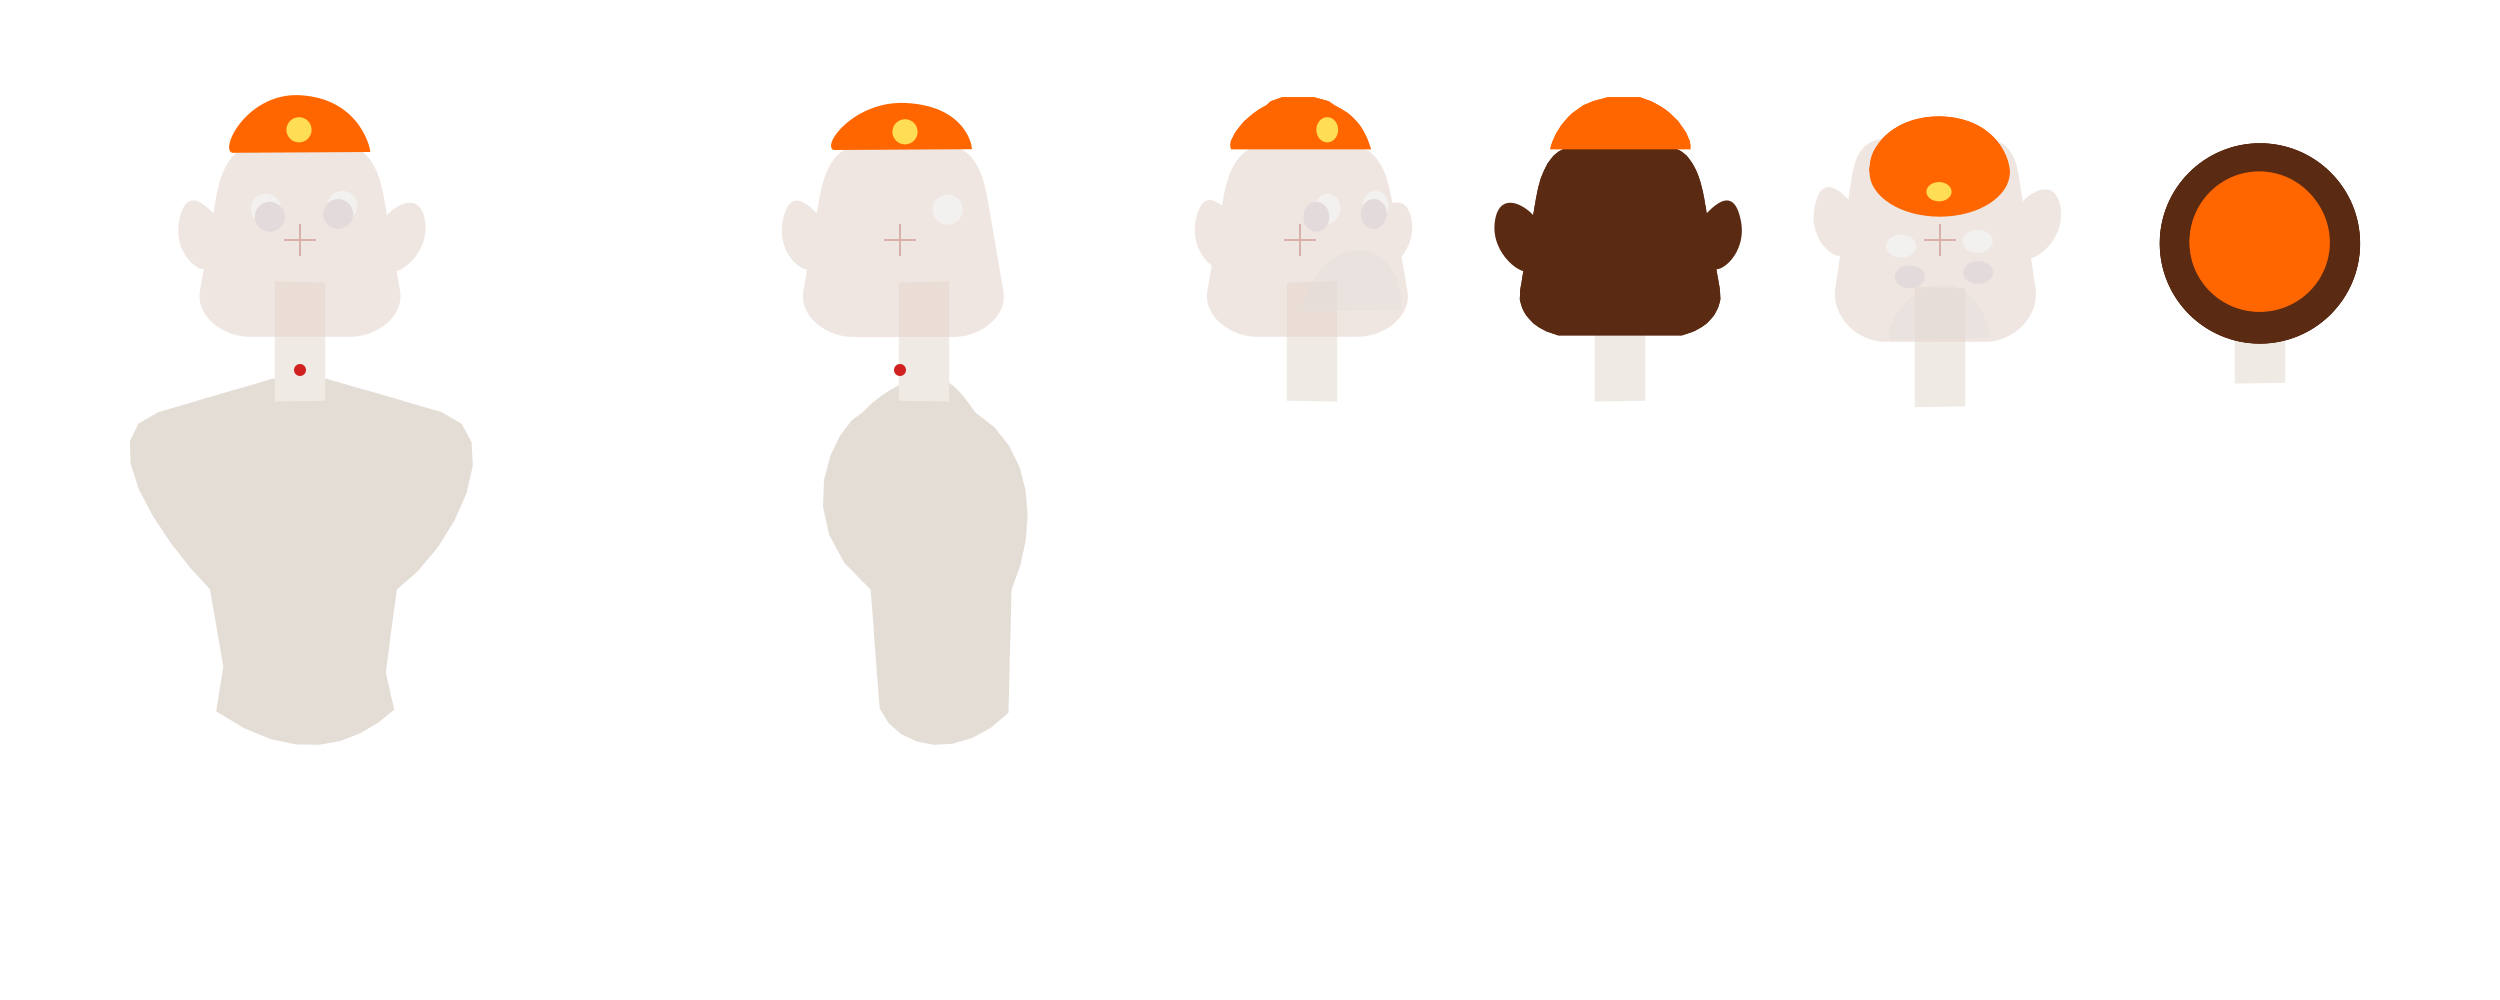
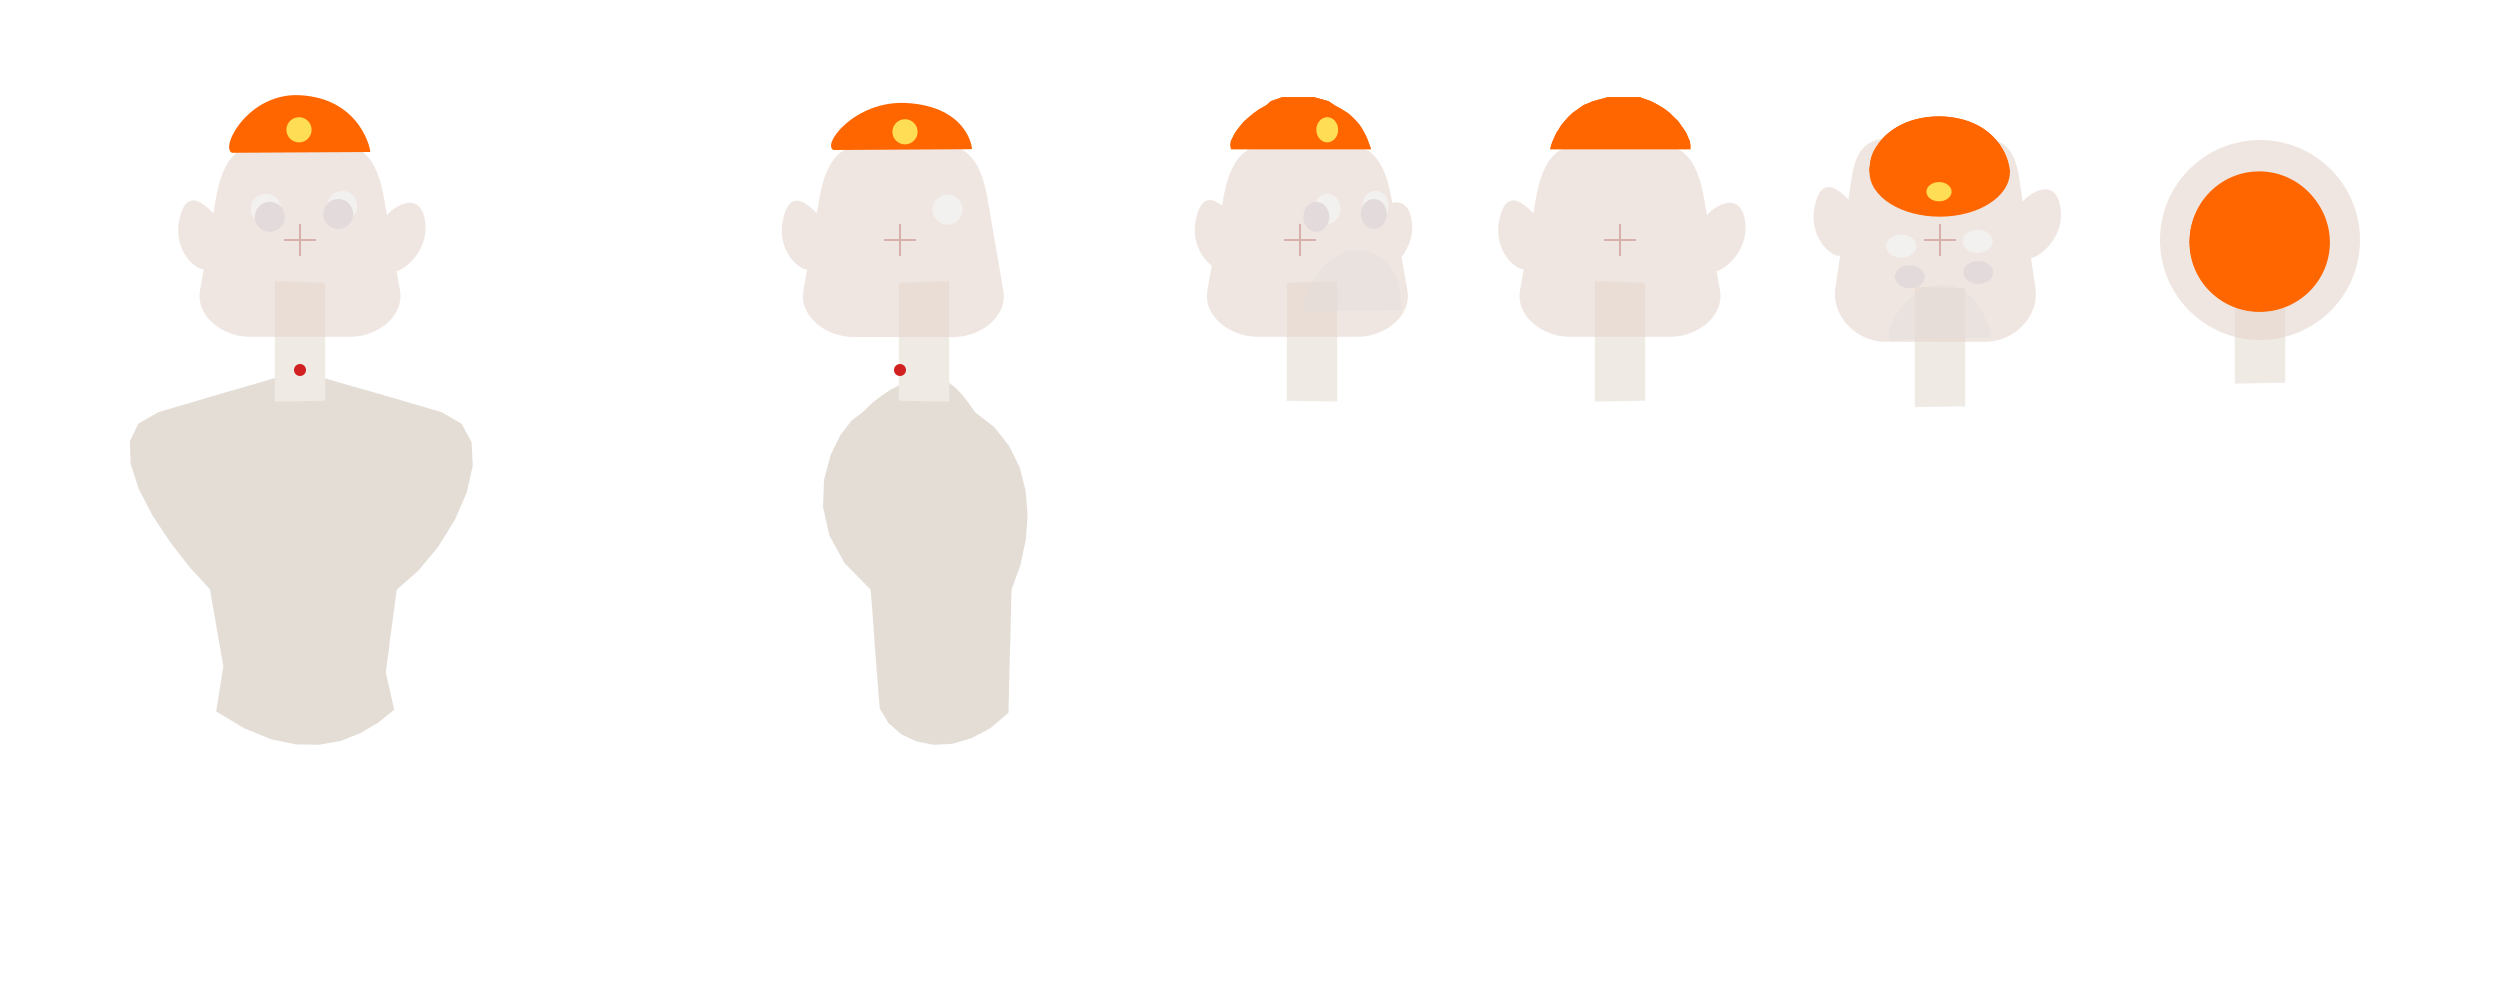
<svg xmlns="http://www.w3.org/2000/svg" width="2500" height="1000" viewBox="-1.5 -1.2 12.5 5">
  <g>
    <g opacity="0.7">
      <path d="M-0.709 0.861L-0.621 0.835L-0.532 0.809L-0.444 0.783L-0.356 0.757L-0.268 0.732L-0.18 0.706L-0.092 0.68L-0.004 0.654L0.085 0.68L0.174 0.706L0.263 0.732L0.353 0.757L0.442 0.783L0.531 0.809L0.62 0.835L0.709 0.861L0.808 0.919L0.858 1.011L0.864 1.129L0.834 1.262L0.774 1.4L0.691 1.534L0.592 1.653L0.484 1.748L0.477 1.8L0.47 1.851L0.463 1.903L0.456 1.955L0.449 2.006L0.443 2.058L0.436 2.109L0.429 2.161L0.434 2.184L0.439 2.208L0.445 2.232L0.45 2.255L0.455 2.279L0.461 2.302L0.466 2.326L0.471 2.349L0.39 2.414L0.3 2.467L0.202 2.505L0.094 2.524L-0.021 2.522L-0.145 2.496L-0.278 2.442L-0.419 2.357L-0.415 2.329L-0.41 2.301L-0.406 2.272L-0.401 2.244L-0.397 2.216L-0.392 2.188L-0.388 2.16L-0.383 2.132L-0.392 2.084L-0.4 2.036L-0.409 1.987L-0.417 1.939L-0.425 1.891L-0.434 1.843L-0.442 1.795L-0.45 1.747L-0.549 1.639L-0.647 1.514L-0.736 1.38L-0.806 1.246L-0.847 1.119L-0.851 1.007L-0.808 0.918Z" fill="#d9cfc4" />
      <path d="M-0.126 0.808L-0.126 0.733L-0.126 0.657L-0.126 0.582L-0.126 0.507L-0.126 0.432L-0.126 0.357L-0.126 0.282L-0.126 0.207L-0.095 0.207L-0.063 0.208L-0.032 0.209L0 0.21L0.032 0.211L0.063 0.212L0.095 0.213L0.126 0.214L0.126 0.287L0.126 0.361L0.126 0.435L0.126 0.509L0.126 0.582L0.126 0.656L0.126 0.73L0.126 0.804L0.095 0.804L0.063 0.805L0.032 0.805L0 0.806L-0.032 0.806L-0.063 0.807L-0.095 0.807Z" fill="#e8e1d9" />
      <path d="M-0.08 0H0.08M0 -0.08V0.08" stroke="#b04040" stroke-width="0.01" fill="none" />
      <g opacity="0.6">
        <g>
          <path style="fill:#d9c3b6;stroke-width:0.015;fill-opacity:1" d="m -0.21,-0.473 h 0.42 c 0.139,0 0.188,0.136 0.21,0.263 l 0.08,0.463 c 0.022,0.126 -0.111,0.231 -0.25,0.231 h -0.5 c -0.139,0 -0.272,-0.105 -0.25,-0.231 l 0.08,-0.463 c 0.022,-0.126 0.071,-0.263 0.21,-0.263 z" />
          <path style="fill:#d9c3b6;fill-opacity:1;stroke-width:0.015" d="m -0.466,0.14 0.056,-0.253 c 4.656e-4,0.02 -0.152,-0.214 -0.195,0.02 -0.03,0.164 0.11,0.267 0.139,0.233 z" />
          <path style="fill:#d9c3b6;fill-opacity:1;stroke-width:0.015" d="M 0.453,0.151 0.425,-0.09 C 0.385,-0.105 0.598,-0.298 0.626,-0.091 0.648,0.074 0.48,0.188 0.453,0.151 Z" />
        </g>
        <g>
          <circle style="fill:#e3dedb;fill-opacity:1;stroke-width:0.015" cx="-0.171" cy="-0.156" r="0.075" />
          <circle style="fill:#e3dedb;fill-opacity:1;stroke-width:0.015" cx="0.211" cy="-0.17" r="0.075" />
        </g>
      </g>
    </g>
    <g />
    <g />
    <g />
    <g>
      <circle style="fill:#e3dbdb;stroke-width:0.015" cx="-0.151" cy="-0.116" r="0.075" />
      <circle style="fill:#e3dbdb;stroke-width:0.015" cx="0.191" cy="-0.13" r="0.075" />
    </g>
    <g>
      <path style="fill:#ff6600;stroke-width:0.015" d="m -0.34,-0.436 0.691,-0.004 c 0.005,0 -0.042,-0.267 -0.351,-0.284 C -0.258,-0.738 -0.402,-0.462 -0.34,-0.436 Z" />
      <circle style="fill:#ffdd55;stroke-width:0.015" cx="-0.005" cy="-0.551" r="0.063" />
    </g>
    <g>
      <circle cx="0" cy="0.65" r="0.03" fill="#d02020" />
    </g>
  </g>
  <g transform="translate(3 0)">
    <g opacity="0.7">
      <path d="M0.375 0.861L0.364 0.845L0.348 0.822L0.328 0.795L0.303 0.765L0.273 0.735L0.236 0.707L0.193 0.681L0.142 0.66L0.115 0.674L0.082 0.687L0.044 0.703L0.002 0.723L-0.044 0.747L-0.091 0.777L-0.139 0.815L-0.187 0.861L-0.242 0.902L-0.299 0.977L-0.348 1.078L-0.38 1.2L-0.385 1.334L-0.354 1.475L-0.278 1.615L-0.147 1.748L-0.143 1.797L-0.139 1.847L-0.135 1.898L-0.131 1.95L-0.128 2.003L-0.124 2.056L-0.12 2.108L-0.116 2.161L-0.114 2.184L-0.112 2.208L-0.11 2.231L-0.109 2.254L-0.107 2.277L-0.105 2.299L-0.103 2.321L-0.101 2.343L-0.057 2.416L0.006 2.471L0.082 2.507L0.169 2.524L0.262 2.519L0.358 2.491L0.453 2.44L0.543 2.363L0.543 2.331L0.544 2.299L0.545 2.269L0.545 2.24L0.546 2.212L0.547 2.185L0.547 2.158L0.548 2.132L0.549 2.087L0.55 2.042L0.552 1.997L0.553 1.952L0.554 1.904L0.555 1.855L0.556 1.803L0.558 1.747L0.602 1.626L0.629 1.5L0.638 1.375L0.628 1.252L0.598 1.136L0.546 1.03L0.473 0.937Z" fill="#d9cfc4" />
      <path d="M0.246 0.808L0.246 0.733L0.246 0.657L0.246 0.582L0.246 0.507L0.246 0.432L0.246 0.357L0.246 0.282L0.246 0.207L0.215 0.207L0.183 0.208L0.152 0.209L0.12 0.21L0.088 0.211L0.057 0.212L0.025 0.213L-0.006 0.214L-0.006 0.287L-0.006 0.361L-0.006 0.435L-0.006 0.509L-0.006 0.582L-0.006 0.656L-0.006 0.73L-0.006 0.804L0.025 0.804L0.057 0.805L0.088 0.805L0.12 0.806L0.152 0.806L0.183 0.807L0.215 0.807Z" fill="#e8e1d9" />
      <path d="M-0.08 0H0.08M0 -0.08V0.08" stroke="#b04040" stroke-width="0.01" fill="none" />
      <g opacity="0.6">
        <g>
          <path style="fill:#d9c3b6;fill-opacity:1;stroke-width:0.015" d="m -0.193,-0.472 h 0.42 c 0.139,0 0.188,0.136 0.21,0.263 l 0.08,0.463 c 0.022,0.126 -0.111,0.231 -0.25,0.231 h -0.5 c -0.139,0 -0.272,-0.105 -0.25,-0.231 l 0.08,-0.463 c 0.022,-0.126 0.071,-0.263 0.21,-0.263 z" />
          <path style="fill:#d9c3b6;fill-opacity:1;stroke-width:0.015" d="m -0.448,0.141 0.056,-0.253 c 4.656e-4,0.02 -0.152,-0.214 -0.195,0.02 -0.03,0.164 0.11,0.267 0.139,0.233 z" />
        </g>
        <g>
          <circle style="fill:#e3dedb;fill-opacity:1;stroke-width:0.015" cx="0.238" cy="-0.152" r="0.075" />
        </g>
      </g>
    </g>
    <g />
    <g />
    <g />
    <g>
      <path style="display:inline;fill:#ff6600;stroke-width:0.015" d="m -0.332,-0.45 0.691,-0.004 c 0.005,0 -0.018,-0.214 -0.327,-0.231 -0.258,-0.014 -0.426,0.21 -0.364,0.235 z" />
      <circle style="display:inline;fill:#ffdd55;stroke-width:0.015" cx="0.025" cy="-0.541" r="0.063" />
    </g>
    <g>
      <circle cx="0" cy="0.65" r="0.03" fill="#d02020" />
    </g>
  </g>
  <g id="quarter" transform="translate(5 0)" style="color:#5a2a12">
    <g opacity="0.7">
      <path d="M0.186 0.808L0.186 0.733L0.186 0.657L0.186 0.582L0.186 0.507L0.186 0.432L0.186 0.357L0.186 0.282L0.186 0.207L0.155 0.207L0.123 0.208L0.092 0.209L0.06 0.21L0.028 0.211L-0.003 0.212L-0.035 0.213L-0.066 0.214L-0.066 0.287L-0.066 0.361L-0.066 0.435L-0.066 0.509L-0.066 0.582L-0.066 0.656L-0.066 0.73L-0.066 0.804L-0.035 0.804L-0.003 0.805L0.028 0.805L0.06 0.806L0.092 0.806L0.123 0.807L0.155 0.807Z" fill="#e8e1d9" />
      <path d="M-0.08 0H0.08M0 -0.08V0.08" stroke="#b04040" stroke-width="0.01" fill="none" />
      <g opacity="0.6">
        <g>
          <path style="fill:#d9c3b6;fill-opacity:1;stroke-width:0.015" d="m 0.387,0.149 -0.029,-0.241 c -0.039,-0.015 0.173,-0.208 0.201,-0.001 C 0.581,0.072 0.413,0.186 0.387,0.149 Z" />
          <path style="fill:#d9c3b6;fill-opacity:1;stroke-width:0.015" d="m -0.173,-0.473 h 0.42 c 0.139,0 0.188,0.136 0.21,0.263 l 0.08,0.463 c 0.022,0.126 -0.111,0.231 -0.25,0.231 h -0.5 c -0.139,0 -0.272,-0.105 -0.25,-0.231 l 0.08,-0.463 c 0.022,-0.126 0.071,-0.263 0.21,-0.263 z" />
          <path style="fill:#d9c3b6;fill-opacity:1;stroke-width:0.015" d="m 4.617,0.138 0.056,-0.253 c 4.656e-4,0.02 -0.152,-0.214 -0.195,0.02 -0.03,0.164 0.11,0.267 0.139,0.233 z" transform="translate(-5)" />
        </g>
        <g>
          <g>
            <g transform="matrix(0.866,0,0,1,0.1945,0)">
              <g>
                <circle style="fill:#e3dedb;fill-opacity:1;stroke-width:0.015" cx="0.211" cy="-0.17" r="0.075" />
              </g>
            </g>
          </g>
          <g transform="translate(0.08)">
            <g transform="matrix(0.866,0,0,1,0.2048,0)">
              <g>
                <circle style="fill:#e3dedb;fill-opacity:1;stroke-width:0.015" cx="-0.171" cy="-0.156" r="0.075" />
              </g>
            </g>
          </g>
        </g>
      </g>
    </g>
-     <g id="quarter-generated" />
    <g id="quarter-over">
      <g fill="#ff6600">
        <path d="M-0.346 -0.494L-0.348 -0.474L-0.345 -0.454L0.355 -0.454L0.348 -0.474L0.341 -0.494Z" />
      </g>
      <g fill="#ff6600">
        <path d="M-0.336 -0.514L-0.346 -0.494L-0.348 -0.474L0.348 -0.474L0.341 -0.494L0.333 -0.514Z" />
      </g>
      <g fill="#ff6600">
        <path d="M-0.326 -0.534L-0.336 -0.514L-0.346 -0.494L0.341 -0.494L0.333 -0.514L0.323 -0.534Z" />
      </g>
      <g fill="#ff6600">
        <path d="M-0.312 -0.554L-0.326 -0.534L-0.336 -0.514L0.333 -0.514L0.323 -0.534L0.312 -0.554Z" />
      </g>
      <g fill="#ff6600">
        <path d="M-0.348 -0.474L-0.345 -0.454L-0.345 -0.454L0.355 -0.454L0.355 -0.454L0.348 -0.474Z" />
      </g>
      <g fill="#ff6600">
        <path d="M-0.296 -0.574L-0.312 -0.554L-0.326 -0.534L0.323 -0.534L0.312 -0.554L0.299 -0.574Z" />
      </g>
      <g fill="#ff6600">
        <path d="M-0.279 -0.594L-0.296 -0.574L-0.312 -0.554L0.312 -0.554L0.299 -0.574L0.282 -0.594Z" />
      </g>
      <g fill="#ff6600">
        <path d="M-0.146 -0.694L-0.168 -0.674L-0.204 -0.654L0.208 -0.654L0.172 -0.674L0.143 -0.694Z" />
      </g>
      <g fill="#ff6600">
        <path d="M-0.256 -0.614L-0.279 -0.594L-0.296 -0.574L0.299 -0.574L0.282 -0.594L0.263 -0.614Z" />
      </g>
      <g fill="#ff6600">
        <path d="M-0.168 -0.674L-0.204 -0.654L-0.232 -0.634L0.24 -0.634L0.208 -0.654L0.172 -0.674Z" />
      </g>
      <g fill="#ff6600">
        <path d="M-0.232 -0.634L-0.256 -0.614L-0.279 -0.594L0.282 -0.594L0.263 -0.614L0.24 -0.634Z" />
      </g>
      <g fill="#ff6600">
        <path d="M-0.089 -0.714L-0.146 -0.694L-0.168 -0.674L0.172 -0.674L0.143 -0.694L0.07 -0.714Z" />
      </g>
      <g fill="#ff6600">
        <path d="M-0.204 -0.654L-0.232 -0.634L-0.256 -0.614L0.263 -0.614L0.24 -0.634L0.208 -0.654Z" />
      </g>
      <g fill="#ff6600">
        <path d="M-0.089 -0.714L-0.089 -0.714L-0.146 -0.694L0.143 -0.694L0.07 -0.714L0.07 -0.714Z" />
      </g>
      <g transform="matrix(0.866 0 0 1 0.1405 0)">
        <g>
          <circle style="fill:#ffdd55;stroke-width:0.015" cx="-0.005" cy="-0.551" r="0.063" />
        </g>
      </g>
    </g>
    <g id="quarter-eyes">
      <g>
        <g transform="matrix(0.866 0 0 1 0.2037 0)">
          <g>
            <circle style="fill:#e3dbdb;stroke-width:0.015" cx="0.191" cy="-0.13" r="0.075" />
          </g>
        </g>
      </g>
      <g>
        <g transform="matrix(0.866 0 0 1 0.2125 0)">
          <g>
            <circle style="fill:#e3dbdb;stroke-width:0.015" cx="-0.151" cy="-0.116" r="0.075" />
          </g>
        </g>
      </g>
    </g>
    <g opacity="0.5">
      <g>
        <g transform="translate(-0.13)">
          <g transform="matrix(0.866,0,0,1,0.2534,0)" style="">
            <g style="">
              <path style="fill:#e3dedb;fill-opacity:1;stroke-width:0.015" d="m -0.115,0.356 0.559,-0.006 c -0.004,-3.609e-4 0.022,-0.288 -0.247,-0.299 -0.21,-0.009 -0.362,0.269 -0.312,0.305 z" />
            </g>
          </g>
        </g>
      </g>
    </g>
  </g>
  <g id="back-view" transform="translate(6.6 0)" style="color:#5a2a12">
    <g opacity="0.7">
      <path d="M-0.126 0.808L-0.126 0.733L-0.126 0.657L-0.126 0.582L-0.126 0.507L-0.126 0.432L-0.126 0.357L-0.126 0.282L-0.126 0.207L-0.095 0.207L-0.063 0.208L-0.032 0.209L0 0.21L0.032 0.211L0.063 0.212L0.095 0.213L0.126 0.214L0.126 0.287L0.126 0.361L0.126 0.435L0.126 0.509L0.126 0.582L0.126 0.656L0.126 0.73L0.126 0.804L0.095 0.804L0.063 0.805L0.032 0.805L0 0.806L-0.032 0.806L-0.063 0.807L-0.095 0.807Z" fill="#e8e1d9" />
      <path d="M-0.08 0H0.08M0 -0.08V0.08" stroke="#b04040" stroke-width="0.01" fill="none" />
-     </g>
-     <g id="back-view-generated" />
+       <g opacity="0.6">
+         <g>
+           <g>
+             <path style="fill:#d9c3b6;stroke-width:0.015;fill-opacity:1" d="m -0.21,-0.473 h 0.42 c 0.139,0 0.188,0.136 0.21,0.263 l 0.08,0.463 c 0.022,0.126 -0.111,0.231 -0.25,0.231 h -0.5 c -0.139,0 -0.272,-0.105 -0.25,-0.231 l 0.08,-0.463 c 0.022,-0.126 0.071,-0.263 0.21,-0.263 z" />
+             <path style="fill:#d9c3b6;fill-opacity:1;stroke-width:0.015" d="m -0.466,0.14 0.056,-0.253 c 4.656e-4,0.02 -0.152,-0.214 -0.195,0.02 -0.03,0.164 0.11,0.267 0.139,0.233 z" />
+             <path style="fill:#d9c3b6;fill-opacity:1;stroke-width:0.015" d="M 0.453,0.151 0.425,-0.09 C 0.385,-0.105 0.598,-0.298 0.626,-0.091 0.648,0.074 0.48,0.188 0.453,0.151 Z" />
+           </g>
+         </g>
+       </g>
+     </g>
    <g id="back-view-over">
-       <g fill="currentColor">
-         <path d="M-0.267 -0.463L-0.267 -0.463L-0.306 -0.443L0.307 -0.443L0.267 -0.463L0.267 -0.463Z" />
-       </g>
-       <g fill="currentColor">
-         <path d="M-0.267 -0.463L-0.306 -0.443L-0.331 -0.423L0.332 -0.423L0.307 -0.443L0.267 -0.463Z" />
-       </g>
-       <g fill="currentColor">
-         <path d="M-0.306 -0.443L-0.331 -0.423L-0.347 -0.403L0.348 -0.403L0.332 -0.423L0.307 -0.443Z" />
-       </g>
-       <g fill="currentColor">
-         <path d="M-0.331 -0.423L-0.347 -0.403L-0.362 -0.383L0.362 -0.383L0.348 -0.403L0.332 -0.423Z" />
-       </g>
-       <g fill="currentColor">
-         <path d="M-0.347 -0.403L-0.362 -0.383L-0.372 -0.363L0.373 -0.363L0.362 -0.383L0.348 -0.403Z" />
-       </g>
-       <g fill="currentColor">
-         <path d="M-0.362 -0.383L-0.372 -0.363L-0.382 -0.343L0.383 -0.343L0.373 -0.363L0.362 -0.383Z" />
-       </g>
-       <g fill="currentColor">
-         <path d="M-0.372 -0.363L-0.382 -0.343L-0.39 -0.323L0.391 -0.323L0.383 -0.343L0.373 -0.363Z" />
-       </g>
-       <g fill="currentColor">
-         <path d="M-0.382 -0.343L-0.39 -0.323L-0.398 -0.303L0.398 -0.303L0.391 -0.323L0.383 -0.343Z" />
-       </g>
-       <g fill="currentColor">
-         <path d="M-0.39 -0.323L-0.398 -0.303L-0.403 -0.283L0.404 -0.283L0.398 -0.303L0.391 -0.323Z" />
-       </g>
-       <g fill="currentColor">
-         <path d="M-0.398 -0.303L-0.403 -0.283L-0.409 -0.263L0.409 -0.263L0.404 -0.283L0.398 -0.303Z" />
-       </g>
-       <g fill="currentColor">
-         <path d="M-0.403 -0.283L-0.409 -0.263L-0.413 -0.243L0.414 -0.243L0.409 -0.263L0.404 -0.283Z" />
-       </g>
-       <g fill="currentColor">
-         <path d="M-0.409 -0.263L-0.413 -0.243L-0.417 -0.223L0.418 -0.223L0.414 -0.243L0.409 -0.263Z" />
-       </g>
-       <g fill="currentColor">
-         <path d="M-0.413 -0.243L-0.417 -0.223L-0.421 -0.203L0.422 -0.203L0.418 -0.223L0.414 -0.243Z" />
-       </g>
-       <g fill="currentColor">
-         <path d="M-0.417 -0.223L-0.421 -0.203L-0.424 -0.183L0.425 -0.183L0.422 -0.203L0.418 -0.223Z" />
-       </g>
-       <g fill="currentColor">
-         <path d="M-0.421 -0.203L-0.424 -0.183L-0.428 -0.163L0.429 -0.163L0.425 -0.183L0.422 -0.203Z" />
-       </g>
-       <g fill="currentColor">
-         <path d="M-0.424 -0.183L-0.428 -0.163L-0.431 -0.143L0.432 -0.143L0.429 -0.163L0.425 -0.183Z" />
-       </g>
-       <g fill="currentColor">
-         <path d="M-0.428 -0.163L-0.431 -0.143L-0.435 -0.123L0.435 -0.123L0.432 -0.143L0.429 -0.163Z" />
-       </g>
-       <g fill="currentColor">
-         <path d="M-0.431 -0.143L-0.435 -0.123L-0.438 -0.103L0.439 -0.103L0.435 -0.123L0.432 -0.143Z" />
-       </g>
-       <g fill="currentColor">
-         <path d="M-0.435 -0.123L-0.438 -0.103L-0.442 -0.083L0.442 -0.083L0.439 -0.103L0.435 -0.123Z" />
-       </g>
-       <g fill="currentColor">
-         <path d="M-0.438 -0.103L-0.442 -0.083L-0.445 -0.063L0.446 -0.063L0.442 -0.083L0.439 -0.103Z" />
-       </g>
-       <g fill="currentColor">
-         <path d="M-0.442 -0.083L-0.445 -0.063L-0.449 -0.043L0.449 -0.043L0.446 -0.063L0.442 -0.083Z" />
-       </g>
-       <g fill="currentColor">
-         <path d="M-0.445 -0.063L-0.449 -0.043L-0.452 -0.023L0.453 -0.023L0.449 -0.043L0.446 -0.063Z" />
-       </g>
-       <g fill="currentColor">
-         <path d="M-0.449 -0.043L-0.452 -0.023L-0.455 -0.003L0.456 -0.003L0.453 -0.023L0.449 -0.043Z" />
-       </g>
-       <g fill="currentColor">
-         <path d="M-0.452 -0.023L-0.455 -0.003L-0.459 0.017L0.46 0.017L0.456 -0.003L0.453 -0.023Z" />
-       </g>
-       <g fill="currentColor">
-         <path d="M-0.455 -0.003L-0.459 0.017L-0.462 0.037L0.463 0.037L0.46 0.017L0.456 -0.003Z" />
-       </g>
-       <g fill="currentColor">
-         <path d="M-0.459 0.017L-0.462 0.037L-0.466 0.057L0.467 0.057L0.463 0.037L0.46 0.017Z" />
-       </g>
-       <g fill="currentColor">
-         <path d="M-0.462 0.037L-0.466 0.057L-0.469 0.077L0.47 0.077L0.467 0.057L0.463 0.037Z" />
-       </g>
-       <g fill="currentColor">
-         <path d="M-0.466 0.057L-0.469 0.077L-0.473 0.097L0.473 0.097L0.47 0.077L0.467 0.057Z" />
-       </g>
-       <g fill="currentColor">
-         <path d="M-0.469 0.077L-0.473 0.097L-0.476 0.117L0.477 0.117L0.473 0.097L0.47 0.077Z" />
-       </g>
-       <g fill="currentColor">
-         <path d="M-0.473 0.097L-0.476 0.117L-0.48 0.137L0.48 0.137L0.477 0.117L0.473 0.097Z" />
-       </g>
-       <g fill="currentColor">
-         <path d="M-0.476 0.117L-0.48 0.137L-0.483 0.157L0.484 0.157L0.48 0.137L0.477 0.117Z" />
-       </g>
-       <g fill="currentColor">
-         <path d="M-0.48 0.137L-0.483 0.157L-0.487 0.177L0.487 0.177L0.484 0.157L0.48 0.137Z" />
-       </g>
-       <g fill="currentColor">
-         <path d="M-0.483 0.157L-0.487 0.177L-0.49 0.197L0.491 0.197L0.487 0.177L0.484 0.157Z" />
-       </g>
-       <g fill="currentColor">
-         <path d="M-0.487 0.177L-0.49 0.197L-0.493 0.217L0.494 0.217L0.491 0.197L0.487 0.177Z" />
-       </g>
-       <g fill="currentColor">
-         <path d="M-0.49 0.197L-0.493 0.217L-0.497 0.237L0.498 0.237L0.494 0.217L0.491 0.197Z" />
-       </g>
-       <g fill="currentColor">
-         <path d="M-0.493 0.217L-0.497 0.237L-0.5 0.257L0.5 0.257L0.498 0.237L0.494 0.217Z" />
-       </g>
-       <g fill="currentColor">
-         <path d="M-0.497 0.237L-0.5 0.257L-0.5 0.277L0.501 0.277L0.5 0.257L0.498 0.237Z" />
-       </g>
-       <g fill="currentColor">
-         <path d="M-0.5 0.257L-0.5 0.277L-0.501 0.297L0.502 0.297L0.501 0.277L0.5 0.257Z" />
-       </g>
-       <g fill="currentColor">
-         <path d="M-0.5 0.277L-0.501 0.297L-0.496 0.317L0.497 0.317L0.502 0.297L0.501 0.277Z" />
-       </g>
-       <g fill="currentColor">
-         <path d="M-0.501 0.297L-0.496 0.317L-0.49 0.337L0.491 0.337L0.497 0.317L0.502 0.297Z" />
-       </g>
-       <g fill="currentColor">
-         <path d="M-0.496 0.317L-0.49 0.337L-0.481 0.357L0.481 0.357L0.491 0.337L0.497 0.317Z" />
-       </g>
-       <g fill="currentColor">
-         <path d="M-0.49 0.337L-0.481 0.357L-0.469 0.377L0.47 0.377L0.481 0.357L0.491 0.337Z" />
-       </g>
-       <g fill="currentColor">
-         <path d="M-0.481 0.357L-0.469 0.377L-0.452 0.397L0.453 0.397L0.47 0.377L0.481 0.357Z" />
-       </g>
-       <g fill="currentColor">
-         <path d="M-0.469 0.377L-0.452 0.397L-0.433 0.417L0.434 0.417L0.453 0.397L0.47 0.377Z" />
-       </g>
-       <g fill="currentColor">
-         <path d="M-0.452 0.397L-0.433 0.417L-0.405 0.437L0.406 0.437L0.434 0.417L0.453 0.397Z" />
-       </g>
-       <g fill="currentColor">
-         <path d="M-0.433 0.417L-0.405 0.437L-0.368 0.457L0.369 0.457L0.406 0.437L0.434 0.417Z" />
-       </g>
-       <g fill="currentColor">
-         <path d="M-0.405 0.437L-0.368 0.457L-0.309 0.477L0.31 0.477L0.369 0.457L0.406 0.437Z" />
-       </g>
-       <g fill="currentColor">
-         <path d="M-0.368 0.457L-0.309 0.477L-0.309 0.477L0.31 0.477L0.31 0.477L0.369 0.457Z" />
-       </g>
      <g fill="#ff6600">
        <path d="M-0.211 -0.654L-0.239 -0.634L-0.26 -0.614L0.27 -0.614L0.25 -0.634L0.225 -0.654Z" />
      </g>
      <g fill="#ff6600">
        <path d="M-0.239 -0.634L-0.26 -0.614L-0.277 -0.594L0.291 -0.594L0.27 -0.614L0.25 -0.634Z" />
      </g>
      <g fill="#ff6600">
        <path d="M-0.183 -0.674L-0.211 -0.654L-0.239 -0.634L0.25 -0.634L0.225 -0.654L0.193 -0.674Z" />
      </g>
      <g fill="#ff6600">
        <path d="M-0.26 -0.614L-0.277 -0.594L-0.294 -0.574L0.305 -0.574L0.291 -0.594L0.27 -0.614Z" />
      </g>
      <g fill="#ff6600">
        <path d="M-0.061 -0.714L-0.061 -0.714L-0.135 -0.694L0.155 -0.694L0.099 -0.714L0.099 -0.714Z" />
      </g>
      <g fill="#ff6600">
        <path d="M-0.061 -0.714L-0.135 -0.694L-0.183 -0.674L0.193 -0.674L0.155 -0.694L0.099 -0.714Z" />
      </g>
      <g fill="#ff6600">
        <path d="M-0.135 -0.694L-0.183 -0.674L-0.211 -0.654L0.225 -0.654L0.193 -0.674L0.155 -0.694Z" />
      </g>
      <g fill="#ff6600">
        <path d="M-0.277 -0.594L-0.294 -0.574L-0.306 -0.554L0.319 -0.554L0.305 -0.574L0.291 -0.594Z" />
      </g>
      <g fill="#ff6600">
        <path d="M-0.344 -0.474L-0.349 -0.454L-0.349 -0.454L0.352 -0.454L0.352 -0.454L0.352 -0.474Z" />
      </g>
      <g fill="#ff6600">
        <path d="M-0.294 -0.574L-0.306 -0.554L-0.319 -0.534L0.332 -0.534L0.319 -0.554L0.305 -0.574Z" />
      </g>
      <g fill="#ff6600">
        <path d="M-0.306 -0.554L-0.319 -0.534L-0.328 -0.514L0.34 -0.514L0.332 -0.534L0.319 -0.554Z" />
      </g>
      <g fill="#ff6600">
        <path d="M-0.319 -0.534L-0.328 -0.514L-0.337 -0.494L0.349 -0.494L0.34 -0.514L0.332 -0.534Z" />
      </g>
      <g fill="#ff6600">
        <path d="M-0.337 -0.494L-0.344 -0.474L-0.349 -0.454L0.352 -0.454L0.352 -0.474L0.349 -0.494Z" />
      </g>
      <g fill="#ff6600">
        <path d="M-0.328 -0.514L-0.337 -0.494L-0.344 -0.474L0.352 -0.474L0.349 -0.494L0.34 -0.514Z" />
-       </g>
-       <g transform="matrix(-1 0 0 1 0 0)">
-         <g>
-           <path style="fill:currentColor;fill-opacity:1;stroke-width:0.015" d="M 0.453,0.151 0.425,-0.09 C 0.385,-0.105 0.598,-0.298 0.626,-0.091 0.648,0.074 0.48,0.188 0.453,0.151 Z" />
-         </g>
-       </g>
-       <g transform="matrix(-1 0 0 1 0 0)">
-         <g>
-           <path style="fill:currentColor;fill-opacity:1;stroke-width:0.015" d="m -0.466,0.14 0.056,-0.253 c 4.656e-4,0.02 -0.152,-0.214 -0.195,0.02 -0.03,0.164 0.11,0.267 0.139,0.233 z" />
-         </g>
      </g>
    </g>
  </g>
  <g id="front-down" transform="translate(8.2 0)" style="color:#5a2a12">
    <g opacity="0.7">
      <path d="M-0.126 0.836L-0.126 0.761L-0.126 0.685L-0.126 0.61L-0.126 0.535L-0.126 0.46L-0.126 0.385L-0.126 0.31L-0.126 0.235L-0.095 0.235L-0.063 0.236L-0.032 0.237L0 0.238L0.032 0.239L0.063 0.24L0.095 0.241L0.126 0.242L0.126 0.315L0.126 0.389L0.126 0.463L0.126 0.537L0.126 0.61L0.126 0.684L0.126 0.758L0.126 0.832L0.095 0.832L0.063 0.833L0.032 0.833L0 0.834L-0.032 0.834L-0.063 0.835L-0.095 0.835Z" fill="#e8e1d9" />
      <path d="M-0.08 0H0.08M0 -0.08V0.08" stroke="#b04040" stroke-width="0.01" fill="none" />
      <g opacity="0.6">
        <g transform="translate(0,-0.21)">
          <path style="fill:#d9c3b6;fill-opacity:1;stroke-width:0.015" d="m -0.233,-0.3 h 0.42 c 0.139,0 0.188,0.059 0.21,0.207 l 0.08,0.541 c 0.022,0.148 -0.111,0.271 -0.25,0.271 h -0.5 c -0.139,0 -0.272,-0.123 -0.25,-0.271 l 0.08,-0.541 c 0.022,-0.148 0.071,-0.207 0.21,-0.207 z" />
          <path style="fill:#d9c3b6;fill-opacity:1;stroke-width:0.015" d="m -0.489,0.283 0.056,-0.253 c 4.656e-4,0.02 -0.152,-0.214 -0.195,0.02 -0.03,0.164 0.11,0.267 0.139,0.233 z" />
          <path style="fill:#d9c3b6;fill-opacity:1;stroke-width:0.015" d="M 0.431,0.294 0.402,0.053 C 0.363,0.038 0.575,-0.155 0.603,0.052 0.626,0.218 0.457,0.331 0.431,0.294 Z" />
        </g>
        <g transform="translate(0,-0.21)">
          <g transform="translate(-0.0229872,0.09663136)">
            <g transform="matrix(1,0,0,0.766,0,0.2501)">
              <g>
                <circle style="fill:#e3dedb;fill-opacity:1;stroke-width:0.015" cx="0.211" cy="-0.17" r="0.075" />
              </g>
            </g>
          </g>
          <g transform="translate(-0.0229872,0.09663136)">
            <g transform="matrix(1,0,0,0.766,0,0.2634)">
              <g>
                <circle style="fill:#e3dedb;fill-opacity:1;stroke-width:0.015" cx="-0.171" cy="-0.156" r="0.075" />
              </g>
            </g>
          </g>
        </g>
      </g>
    </g>
-     <g id="front-down-generated" />
    <g id="front-down-over">
      <g fill="#ff6600">
        <path d="M-0.352 -0.359L-0.352 -0.34L-0.352 -0.34L0.349 -0.34L0.349 -0.34L0.344 -0.359Z" />
        <circle r="1" transform="matrix(0.3509 0 0 0.2232 -0.0015 -0.3398)" />
      </g>
      <g fill="#ff6600">
        <path d="M-0.349 -0.374L-0.352 -0.359L-0.352 -0.34L0.349 -0.34L0.344 -0.359L0.337 -0.374Z" />
        <circle r="1" transform="matrix(0.3479 0 0 0.225 -0.004 -0.3586)" />
      </g>
      <g fill="#ff6600">
        <path d="M-0.34 -0.389L-0.349 -0.374L-0.352 -0.359L0.344 -0.359L0.337 -0.374L0.328 -0.389Z" />
        <circle r="1" transform="matrix(0.3431 0 0 0.2216 -0.0063 -0.3743)" />
      </g>
      <g fill="#ff6600">
        <path d="M-0.332 -0.404L-0.34 -0.389L-0.349 -0.374L0.337 -0.374L0.328 -0.389L0.319 -0.404Z" />
        <circle r="1" transform="matrix(0.3344 0 0 0.2156 -0.006 -0.3888)" />
      </g>
      <g fill="#ff6600">
        <path d="M-0.319 -0.417L-0.332 -0.404L-0.34 -0.389L0.328 -0.389L0.319 -0.404L0.306 -0.417Z" />
        <circle r="1" transform="matrix(0.325 0 0 0.208 -0.0065 -0.4035)" />
      </g>
      <g fill="#ff6600">
        <path d="M-0.305 -0.431L-0.319 -0.417L-0.332 -0.404L0.319 -0.404L0.306 -0.417L0.294 -0.431Z" />
        <circle r="1" transform="matrix(0.3129 0 0 0.1982 -0.0064 -0.4172)" />
      </g>
      <g fill="#ff6600">
        <path d="M-0.291 -0.445L-0.305 -0.431L-0.319 -0.417L0.306 -0.417L0.294 -0.431L0.277 -0.445Z" />
        <circle r="1" transform="matrix(0.2997 0 0 0.1866 -0.0053 -0.4315)" />
      </g>
      <g fill="#ff6600">
        <path d="M-0.27 -0.46L-0.291 -0.445L-0.305 -0.431L0.294 -0.431L0.277 -0.445L0.26 -0.46Z" />
        <circle r="1" transform="matrix(0.284 0 0 0.1725 -0.0067 -0.4453)" />
      </g>
      <g fill="#ff6600">
        <path d="M-0.25 -0.474L-0.27 -0.46L-0.291 -0.445L0.277 -0.445L0.26 -0.46L0.239 -0.474Z" />
        <circle r="1" transform="matrix(0.2649 0 0 0.1555 -0.0053 -0.4598)" />
      </g>
      <g fill="#ff6600">
        <path d="M-0.225 -0.491L-0.25 -0.474L-0.27 -0.46L0.26 -0.46L0.239 -0.474L0.211 -0.491Z" />
        <circle r="1" transform="matrix(0.2441 0 0 0.1342 -0.0055 -0.474)" />
      </g>
      <g fill="#ff6600">
        <path d="M-0.193 -0.507L-0.225 -0.491L-0.25 -0.474L0.239 -0.474L0.211 -0.491L0.183 -0.507Z" />
        <circle r="1" transform="matrix(0.2179 0 0 0.1063 -0.0066 -0.491)" />
      </g>
      <g fill="#ff6600">
        <path d="M-0.155 -0.523L-0.193 -0.507L-0.225 -0.491L0.211 -0.491L0.183 -0.507L0.135 -0.523Z" />
        <circle r="1" transform="matrix(0.188 0 0 0.0616 -0.0053 -0.5074)" />
      </g>
      <g fill="#ff6600">
        <path d="M-0.099 -0.538L-0.155 -0.523L-0.193 -0.507L0.183 -0.507L0.135 -0.523L0.061 -0.538Z" />
        <circle r="1" transform="matrix(0.1451 0 0 0.0919 -0.0101 -0.5228)" />
      </g>
      <g fill="#ff6600">
        <path d="M-0.099 -0.538L-0.099 -0.538L-0.155 -0.523L0.135 -0.523L0.061 -0.538L0.061 -0.538Z" />
        <circle r="1" transform="matrix(0.08 0 0 0.0507 -0.0188 -0.5381)" />
      </g>
      <g transform="matrix(1 0 0 0.766 0 0.1806)">
        <g>
          <circle style="fill:#ffdd55;stroke-width:0.015" cx="-0.005" cy="-0.551" r="0.063" />
        </g>
      </g>
    </g>
    <g id="front-down-eyes">
      <g>
        <g transform="matrix(1 0 0 0.766 0 0.2619)">
          <g>
            <circle style="fill:#e3dbdb;stroke-width:0.015" cx="0.191" cy="-0.13" r="0.075" />
          </g>
        </g>
      </g>
      <g>
        <g transform="matrix(1 0 0 0.766 0 0.2732)">
          <g>
            <circle style="fill:#e3dbdb;stroke-width:0.015" cx="-0.151" cy="-0.116" r="0.075" />
          </g>
        </g>
      </g>
    </g>
    <g opacity="0.5">
      <g transform="translate(0,-0.21)">
        <g transform="translate(-0.0229872,0.09663136)">
          <g transform="matrix(1,0,0,0.766,0,0.3258)">
            <g>
              <path style="fill:#e3dedb;fill-opacity:1;stroke-width:0.015" d="m -0.222,0.376 0.503,-0.017 c 0,0 -0.05,-0.319 -0.216,-0.343 -0.208,-0.029 -0.338,0.324 -0.288,0.36 z" />
            </g>
          </g>
        </g>
      </g>
    </g>
  </g>
  <g id="top" transform="translate(9.8 0)" style="color:#5a2a12">
    <g opacity="0.7">
      <path d="M-0.126 0.718L-0.126 0.643L-0.126 0.567L-0.126 0.492L-0.126 0.417L-0.126 0.342L-0.126 0.267L-0.126 0.192L-0.126 0.117L-0.095 0.117L-0.063 0.118L-0.032 0.119L0 0.12L0.032 0.121L0.063 0.122L0.095 0.123L0.126 0.124L0.126 0.197L0.126 0.271L0.126 0.345L0.126 0.419L0.126 0.492L0.126 0.566L0.126 0.64L0.126 0.714L0.095 0.714L0.063 0.715L0.032 0.715L0 0.716L-0.032 0.716L-0.063 0.717L-0.095 0.717Z" fill="#e8e1d9" />
      <path d="M-0.08 0H0.08M0 -0.08V0.08" stroke="#b04040" stroke-width="0.01" fill="none" />
-     </g>
-     <g id="top-generated" />
+       <g opacity="0.6">
+         <g>
+           <circle cx="0" cy="0" r="0.5" style="fill:#d9c3b6" />
+         </g>
+       </g>
+     </g>
    <g id="top-over">
-       <g fill="currentColor">
-         <path d="M0.368 0.017L0.309 0.017L0.309 0.017L-0.31 0.017L-0.31 0.017L-0.369 0.017Z" />
-         <circle r="1" transform="matrix(0.3093 0 0 0.3143 -0.0004 0.0172)" />
-       </g>
-       <g fill="currentColor">
-         <path d="M0.405 0.017L0.368 0.017L0.309 0.017L-0.31 0.017L-0.369 0.017L-0.406 0.017Z" />
-         <circle r="1" transform="matrix(0.3685 0 0 0.3714 -0.0004 0.0172)" />
-       </g>
-       <g fill="currentColor">
-         <path d="M0.433 0.017L0.405 0.017L0.368 0.017L-0.369 0.017L-0.406 0.017L-0.434 0.017Z" />
-         <circle r="1" transform="matrix(0.4054 0 0 0.4074 -0.0004 0.0172)" />
-       </g>
-       <g fill="currentColor">
-         <path d="M0.452 0.017L0.433 0.017L0.405 0.017L-0.406 0.017L-0.434 0.017L-0.453 0.017Z" />
-         <circle r="1" transform="matrix(0.4332 0 0 0.4351 -0.0004 0.0172)" />
-       </g>
-       <g fill="currentColor">
-         <path d="M0.469 0.017L0.452 0.017L0.433 0.017L-0.434 0.017L-0.453 0.017L-0.47 0.017Z" />
-         <circle r="1" transform="matrix(0.4524 0 0 0.4537 -0.0004 0.0172)" />
-       </g>
-       <g fill="currentColor">
-         <path d="M0.481 0.017L0.469 0.017L0.452 0.017L-0.453 0.017L-0.47 0.017L-0.481 0.017Z" />
-         <circle r="1" transform="matrix(0.4694 0 0 0.4702 -0.0004 0.0172)" />
-       </g>
-       <g fill="currentColor">
-         <path d="M0.49 0.017L0.481 0.017L0.469 0.017L-0.47 0.017L-0.481 0.017L-0.491 0.017Z" />
-         <circle r="1" transform="matrix(0.481 0 0 0.4818 -0.0004 0.0172)" />
-       </g>
-       <g fill="currentColor">
-         <path d="M0.496 0.017L0.49 0.017L0.481 0.017L-0.481 0.017L-0.491 0.017L-0.497 0.017Z" />
-         <circle r="1" transform="matrix(0.4909 0 0 0.4913 -0.0004 0.0172)" />
-       </g>
-       <g fill="currentColor">
-         <path d="M0.501 0.017L0.496 0.017L0.49 0.017L-0.491 0.017L-0.497 0.017L-0.502 0.017Z" />
-         <circle r="1" transform="matrix(0.4963 0 0 0.4967 -0.0004 0.0172)" />
-       </g>
-       <g fill="currentColor">
-         <path d="M0.5 0.017L0.501 0.017L0.496 0.017L-0.497 0.017L-0.502 0.017L-0.501 0.017Z" />
-         <circle r="1" transform="matrix(0.5012 0 0 0.5011 -0.0004 0.0172)" />
-       </g>
-       <g fill="currentColor">
-         <path d="M0.5 0.017L0.5 0.017L0.501 0.017L-0.502 0.017L-0.501 0.017L-0.5 0.017Z" />
-         <circle r="1" transform="matrix(0.5006 0 0 0.5006 -0.0004 0.0172)" />
-       </g>
-       <g fill="currentColor">
-         <path d="M0.497 0.017L0.5 0.017L0.5 0.017L-0.501 0.017L-0.5 0.017L-0.498 0.017Z" />
-         <circle r="1" transform="matrix(0.5001 0 0 0.5001 -0.0004 0.0172)" />
-       </g>
-       <g fill="currentColor">
-         <path d="M0.493 0.017L0.497 0.017L0.5 0.017L-0.5 0.017L-0.498 0.017L-0.494 0.017Z" />
-         <circle r="1" transform="matrix(0.4973 0 0 0.4971 -0.0004 0.0172)" />
-       </g>
-       <g fill="currentColor">
-         <path d="M0.49 0.017L0.493 0.017L0.497 0.017L-0.498 0.017L-0.494 0.017L-0.491 0.017Z" />
-         <circle r="1" transform="matrix(0.4939 0 0 0.4936 -0.0004 0.0172)" />
-       </g>
-       <g fill="currentColor">
-         <path d="M0.487 0.017L0.49 0.017L0.493 0.017L-0.494 0.017L-0.491 0.017L-0.487 0.017Z" />
-         <circle r="1" transform="matrix(0.4904 0 0 0.4902 -0.0004 0.0172)" />
-       </g>
-       <g fill="currentColor">
-         <path d="M0.483 0.017L0.487 0.017L0.49 0.017L-0.491 0.017L-0.487 0.017L-0.484 0.017Z" />
-         <circle r="1" transform="matrix(0.487 0 0 0.4867 -0.0004 0.0172)" />
-       </g>
-       <g fill="currentColor">
-         <path d="M0.48 0.017L0.483 0.017L0.487 0.017L-0.487 0.017L-0.484 0.017L-0.48 0.017Z" />
-         <circle r="1" transform="matrix(0.4835 0 0 0.4833 -0.0004 0.0172)" />
-       </g>
-       <g fill="currentColor">
-         <path d="M0.476 0.017L0.48 0.017L0.483 0.017L-0.484 0.017L-0.48 0.017L-0.477 0.017Z" />
-         <circle r="1" transform="matrix(0.48 0 0 0.4798 -0.0004 0.0172)" />
-       </g>
-       <g fill="currentColor">
-         <path d="M0.473 0.017L0.476 0.017L0.48 0.017L-0.48 0.017L-0.477 0.017L-0.473 0.017Z" />
-         <circle r="1" transform="matrix(0.4766 0 0 0.4763 -0.0004 0.0172)" />
-       </g>
-       <g fill="currentColor">
-         <path d="M0.469 0.017L0.473 0.017L0.476 0.017L-0.477 0.017L-0.473 0.017L-0.47 0.017Z" />
-         <circle r="1" transform="matrix(0.4731 0 0 0.4729 -0.0004 0.0172)" />
-       </g>
-       <g fill="currentColor">
-         <path d="M0.466 0.017L0.469 0.017L0.473 0.017L-0.473 0.017L-0.47 0.017L-0.467 0.017Z" />
-         <circle r="1" transform="matrix(0.4697 0 0 0.4694 -0.0004 0.0172)" />
-       </g>
-       <g fill="currentColor">
-         <path d="M0.462 0.017L0.466 0.017L0.469 0.017L-0.47 0.017L-0.467 0.017L-0.463 0.017Z" />
-         <circle r="1" transform="matrix(0.4662 0 0 0.466 -0.0004 0.0172)" />
-       </g>
-       <g fill="currentColor">
-         <path d="M0.459 0.017L0.462 0.017L0.466 0.017L-0.467 0.017L-0.463 0.017L-0.46 0.017Z" />
-         <circle r="1" transform="matrix(0.4628 0 0 0.4625 -0.0004 0.0172)" />
-       </g>
-       <g fill="currentColor">
-         <path d="M0.455 0.017L0.459 0.017L0.462 0.017L-0.463 0.017L-0.46 0.017L-0.456 0.017Z" />
-         <circle r="1" transform="matrix(0.4593 0 0 0.4591 -0.0004 0.0172)" />
-       </g>
-       <g fill="currentColor">
-         <path d="M0.452 0.017L0.455 0.017L0.459 0.017L-0.46 0.017L-0.456 0.017L-0.453 0.017Z" />
-         <circle r="1" transform="matrix(0.4558 0 0 0.4556 -0.0004 0.0172)" />
-       </g>
-       <g fill="currentColor">
-         <path d="M0.449 0.017L0.452 0.017L0.455 0.017L-0.456 0.017L-0.453 0.017L-0.449 0.017Z" />
-         <circle r="1" transform="matrix(0.4524 0 0 0.4522 -0.0004 0.0172)" />
-       </g>
-       <g fill="currentColor">
-         <path d="M0.445 0.017L0.449 0.017L0.452 0.017L-0.453 0.017L-0.449 0.017L-0.446 0.017Z" />
-         <circle r="1" transform="matrix(0.4489 0 0 0.4487 -0.0004 0.0172)" />
-       </g>
-       <g fill="currentColor">
-         <path d="M0.442 0.017L0.445 0.017L0.449 0.017L-0.449 0.017L-0.446 0.017L-0.442 0.017Z" />
-         <circle r="1" transform="matrix(0.4455 0 0 0.4452 -0.0004 0.0172)" />
-       </g>
-       <g fill="currentColor">
-         <path d="M0.438 0.017L0.442 0.017L0.445 0.017L-0.446 0.017L-0.442 0.017L-0.439 0.017Z" />
-         <circle r="1" transform="matrix(0.442 0 0 0.4418 -0.0004 0.0172)" />
-       </g>
-       <g fill="currentColor">
-         <path d="M0.435 0.017L0.438 0.017L0.442 0.017L-0.442 0.017L-0.439 0.017L-0.435 0.017Z" />
-         <circle r="1" transform="matrix(0.4386 0 0 0.4383 -0.0004 0.0172)" />
-       </g>
-       <g fill="currentColor">
-         <path d="M0.431 0.017L0.435 0.017L0.438 0.017L-0.439 0.017L-0.435 0.017L-0.432 0.017Z" />
-         <circle r="1" transform="matrix(0.4351 0 0 0.4349 -0.0004 0.0172)" />
-       </g>
-       <g fill="currentColor">
-         <path d="M0.428 0.017L0.431 0.017L0.435 0.017L-0.435 0.017L-0.432 0.017L-0.429 0.017Z" />
-         <circle r="1" transform="matrix(0.4317 0 0 0.4314 -0.0004 0.0172)" />
-       </g>
-       <g fill="currentColor">
-         <path d="M0.424 0.017L0.428 0.017L0.431 0.017L-0.432 0.017L-0.429 0.017L-0.425 0.017Z" />
-         <circle r="1" transform="matrix(0.4282 0 0 0.428 -0.0004 0.0172)" />
-       </g>
-       <g fill="currentColor">
-         <path d="M0.421 0.017L0.424 0.017L0.428 0.017L-0.429 0.017L-0.425 0.017L-0.422 0.017Z" />
-         <circle r="1" transform="matrix(0.4247 0 0 0.4245 -0.0004 0.0172)" />
-       </g>
-       <g fill="currentColor">
-         <path d="M0.417 0.017L0.421 0.017L0.424 0.017L-0.425 0.017L-0.422 0.017L-0.418 0.017Z" />
-         <circle r="1" transform="matrix(0.4213 0 0 0.421 -0.0004 0.0172)" />
-       </g>
-       <g fill="currentColor">
-         <path d="M0.413 0.017L0.417 0.017L0.421 0.017L-0.422 0.017L-0.418 0.017L-0.414 0.017Z" />
-         <circle r="1" transform="matrix(0.4175 0 0 0.4172 -0.0004 0.0172)" />
-       </g>
-       <g fill="currentColor">
-         <path d="M0.409 0.017L0.413 0.017L0.417 0.017L-0.418 0.017L-0.414 0.017L-0.409 0.017Z" />
-         <circle r="1" transform="matrix(0.4134 0 0 0.4131 -0.0004 0.0172)" />
-       </g>
-       <g fill="currentColor">
-         <path d="M0.403 0.017L0.409 0.017L0.413 0.017L-0.414 0.017L-0.409 0.017L-0.404 0.017Z" />
-         <circle r="1" transform="matrix(0.409 0 0 0.4086 -0.0004 0.0172)" />
-       </g>
-       <g fill="currentColor">
-         <path d="M0.398 0.017L0.403 0.017L0.409 0.017L-0.409 0.017L-0.404 0.017L-0.398 0.017Z" />
-         <circle r="1" transform="matrix(0.4035 0 0 0.4031 -0.0004 0.0172)" />
-       </g>
-       <g fill="currentColor">
-         <path d="M0.39 0.017L0.398 0.017L0.403 0.017L-0.404 0.017L-0.398 0.017L-0.391 0.017Z" />
-         <circle r="1" transform="matrix(0.3979 0 0 0.3976 -0.0004 0.0172)" />
-       </g>
-       <g transform="matrix(1 0 0 0 0 0.0172)">
-         <g>
-           <path style="fill:currentColor;fill-opacity:1;stroke-width:0.015" d="M 0.453,0.151 0.425,-0.09 C 0.385,-0.105 0.598,-0.298 0.626,-0.091 0.648,0.074 0.48,0.188 0.453,0.151 Z" />
-         </g>
-       </g>
-       <g transform="matrix(1 0 0 0 0 0.0172)">
-         <g>
-           <path style="fill:currentColor;fill-opacity:1;stroke-width:0.015" d="m -0.466,0.14 0.056,-0.253 c 4.656e-4,0.02 -0.152,-0.214 -0.195,0.02 -0.03,0.164 0.11,0.267 0.139,0.233 z" />
-         </g>
-       </g>
-       <g fill="currentColor">
-         <path d="M0.382 0.017L0.39 0.017L0.398 0.017L-0.398 0.017L-0.391 0.017L-0.383 0.017Z" />
-         <circle r="1" transform="matrix(0.3905 0 0 0.3899 -0.0004 0.0172)" />
-       </g>
-       <g fill="currentColor">
-         <path d="M0.372 0.017L0.382 0.017L0.39 0.017L-0.391 0.017L-0.383 0.017L-0.373 0.017Z" />
-         <circle r="1" transform="matrix(0.3828 0 0 0.3823 -0.0004 0.0172)" />
-       </g>
-       <g fill="currentColor">
-         <path d="M0.362 0.017L0.372 0.017L0.382 0.017L-0.383 0.017L-0.373 0.017L-0.362 0.017Z" />
-         <circle r="1" transform="matrix(0.3729 0 0 0.3722 -0.0004 0.0172)" />
-       </g>
-       <g fill="currentColor">
-         <path d="M0.347 0.017L0.362 0.017L0.372 0.017L-0.373 0.017L-0.362 0.017L-0.348 0.017Z" />
-         <circle r="1" transform="matrix(0.3621 0 0 0.3613 -0.0004 0.0172)" />
-       </g>
-       <g fill="currentColor">
-         <path d="M0.331 0.017L0.347 0.017L0.362 0.017L-0.362 0.017L-0.348 0.017L-0.332 0.017Z" />
-         <circle r="1" transform="matrix(0.3477 0 0 0.3466 -0.0004 0.0172)" />
-       </g>
-       <g fill="currentColor">
-         <path d="M0.306 0.017L0.331 0.017L0.347 0.017L-0.348 0.017L-0.332 0.017L-0.307 0.017Z" />
-         <circle r="1" transform="matrix(0.3317 0 0 0.3301 -0.0004 0.0172)" />
-       </g>
-       <g fill="currentColor">
-         <path d="M0.267 0.017L0.306 0.017L0.331 0.017L-0.332 0.017L-0.307 0.017L-0.267 0.017Z" />
-         <circle r="1" transform="matrix(0.3067 0 0 0.3049 -0.0004 0.0172)" />
-       </g>
-       <g fill="currentColor">
-         <path d="M0.267 0.017L0.267 0.017L0.306 0.017L-0.307 0.017L-0.267 0.017L-0.267 0.017Z" />
-         <circle r="1" transform="matrix(0.267 0 0 0.2638 -0.0004 0.0172)" />
-       </g>
      <g fill="#ff6600">
        <path d="M0.344 0.007L0.349 0.012L0.349 0.012L-0.352 0.012L-0.352 0.012L-0.352 0.007Z" />
        <circle r="1" transform="matrix(0.3509 0 0 0.3472 -0.0015 0.0123)" />
      </g>
      <g fill="#ff6600">
        <path d="M0.337 0.006L0.344 0.007L0.349 0.012L-0.352 0.012L-0.352 0.007L-0.349 0.006Z" />
        <circle r="1" transform="matrix(0.3479 0 0 0.35 -0.004 0.0069)" />
      </g>
      <g fill="#ff6600">
        <path d="M0.328 0.008L0.337 0.006L0.344 0.007L-0.352 0.007L-0.349 0.006L-0.34 0.008Z" />
        <circle r="1" transform="matrix(0.3431 0 0 0.3448 -0.0063 0.0063)" />
      </g>
      <g fill="#ff6600">
        <path d="M0.319 0.009L0.328 0.008L0.337 0.006L-0.349 0.006L-0.34 0.008L-0.332 0.009Z" />
        <circle r="1" transform="matrix(0.3344 0 0 0.3354 -0.006 0.0076)" />
      </g>
      <g fill="#ff6600">
        <path d="M0.306 0.011L0.319 0.009L0.328 0.008L-0.34 0.008L-0.332 0.009L-0.319 0.011Z" />
        <circle r="1" transform="matrix(0.325 0 0 0.3236 -0.0065 0.0086)" />
      </g>
      <g fill="#ff6600">
        <path d="M0.294 0.013L0.306 0.011L0.319 0.009L-0.332 0.009L-0.319 0.011L-0.305 0.013Z" />
        <circle r="1" transform="matrix(0.3129 0 0 0.3083 -0.0064 0.0111)" />
      </g>
      <g fill="#ff6600">
        <path d="M0.277 0.015L0.294 0.013L0.306 0.011L-0.319 0.011L-0.305 0.013L-0.291 0.015Z" />
        <circle r="1" transform="matrix(0.2997 0 0 0.2903 -0.0053 0.0127)" />
      </g>
      <g fill="#ff6600">
        <path d="M0.26 0.016L0.277 0.015L0.294 0.013L-0.305 0.013L-0.291 0.015L-0.27 0.016Z" />
        <circle r="1" transform="matrix(0.284 0 0 0.2683 -0.0067 0.015)" />
      </g>
      <g fill="#ff6600">
        <path d="M0.239 0.018L0.26 0.016L0.277 0.015L-0.291 0.015L-0.27 0.016L-0.25 0.018Z" />
        <circle r="1" transform="matrix(0.2649 0 0 0.2419 -0.0053 0.0163)" />
      </g>
      <g fill="#ff6600">
        <path d="M0.211 0.015L0.239 0.018L0.26 0.016L-0.27 0.016L-0.25 0.018L-0.225 0.015Z" />
        <circle r="1" transform="matrix(0.2441 0 0 0.2088 -0.0055 0.018)" />
      </g>
      <g fill="#ff6600">
        <path d="M0.183 0.014L0.211 0.015L0.239 0.018L-0.25 0.018L-0.225 0.015L-0.193 0.014Z" />
        <circle r="1" transform="matrix(0.2179 0 0 0.1653 -0.0066 0.0155)" />
      </g>
      <g fill="#ff6600">
        <path d="M0.135 0.014L0.183 0.014L0.211 0.015L-0.225 0.015L-0.193 0.014L-0.155 0.014Z" />
        <circle r="1" transform="matrix(0.188 0 0 0.0958 -0.0053 0.0137)" />
      </g>
      <g fill="#ff6600">
        <path d="M0.061 0.014L0.135 0.014L0.183 0.014L-0.193 0.014L-0.155 0.014L-0.099 0.014Z" />
        <circle r="1" transform="matrix(0.1451 0 0 0.143 -0.0101 0.0137)" />
      </g>
      <g fill="#ff6600">
        <path d="M0.061 0.014L0.061 0.014L0.135 0.014L-0.155 0.014L-0.099 0.014L-0.099 0.014Z" />
        <circle r="1" transform="matrix(0.08 0 0 0.0788 -0.0188 0.0137)" />
      </g>
    </g>
  </g>
</svg>
